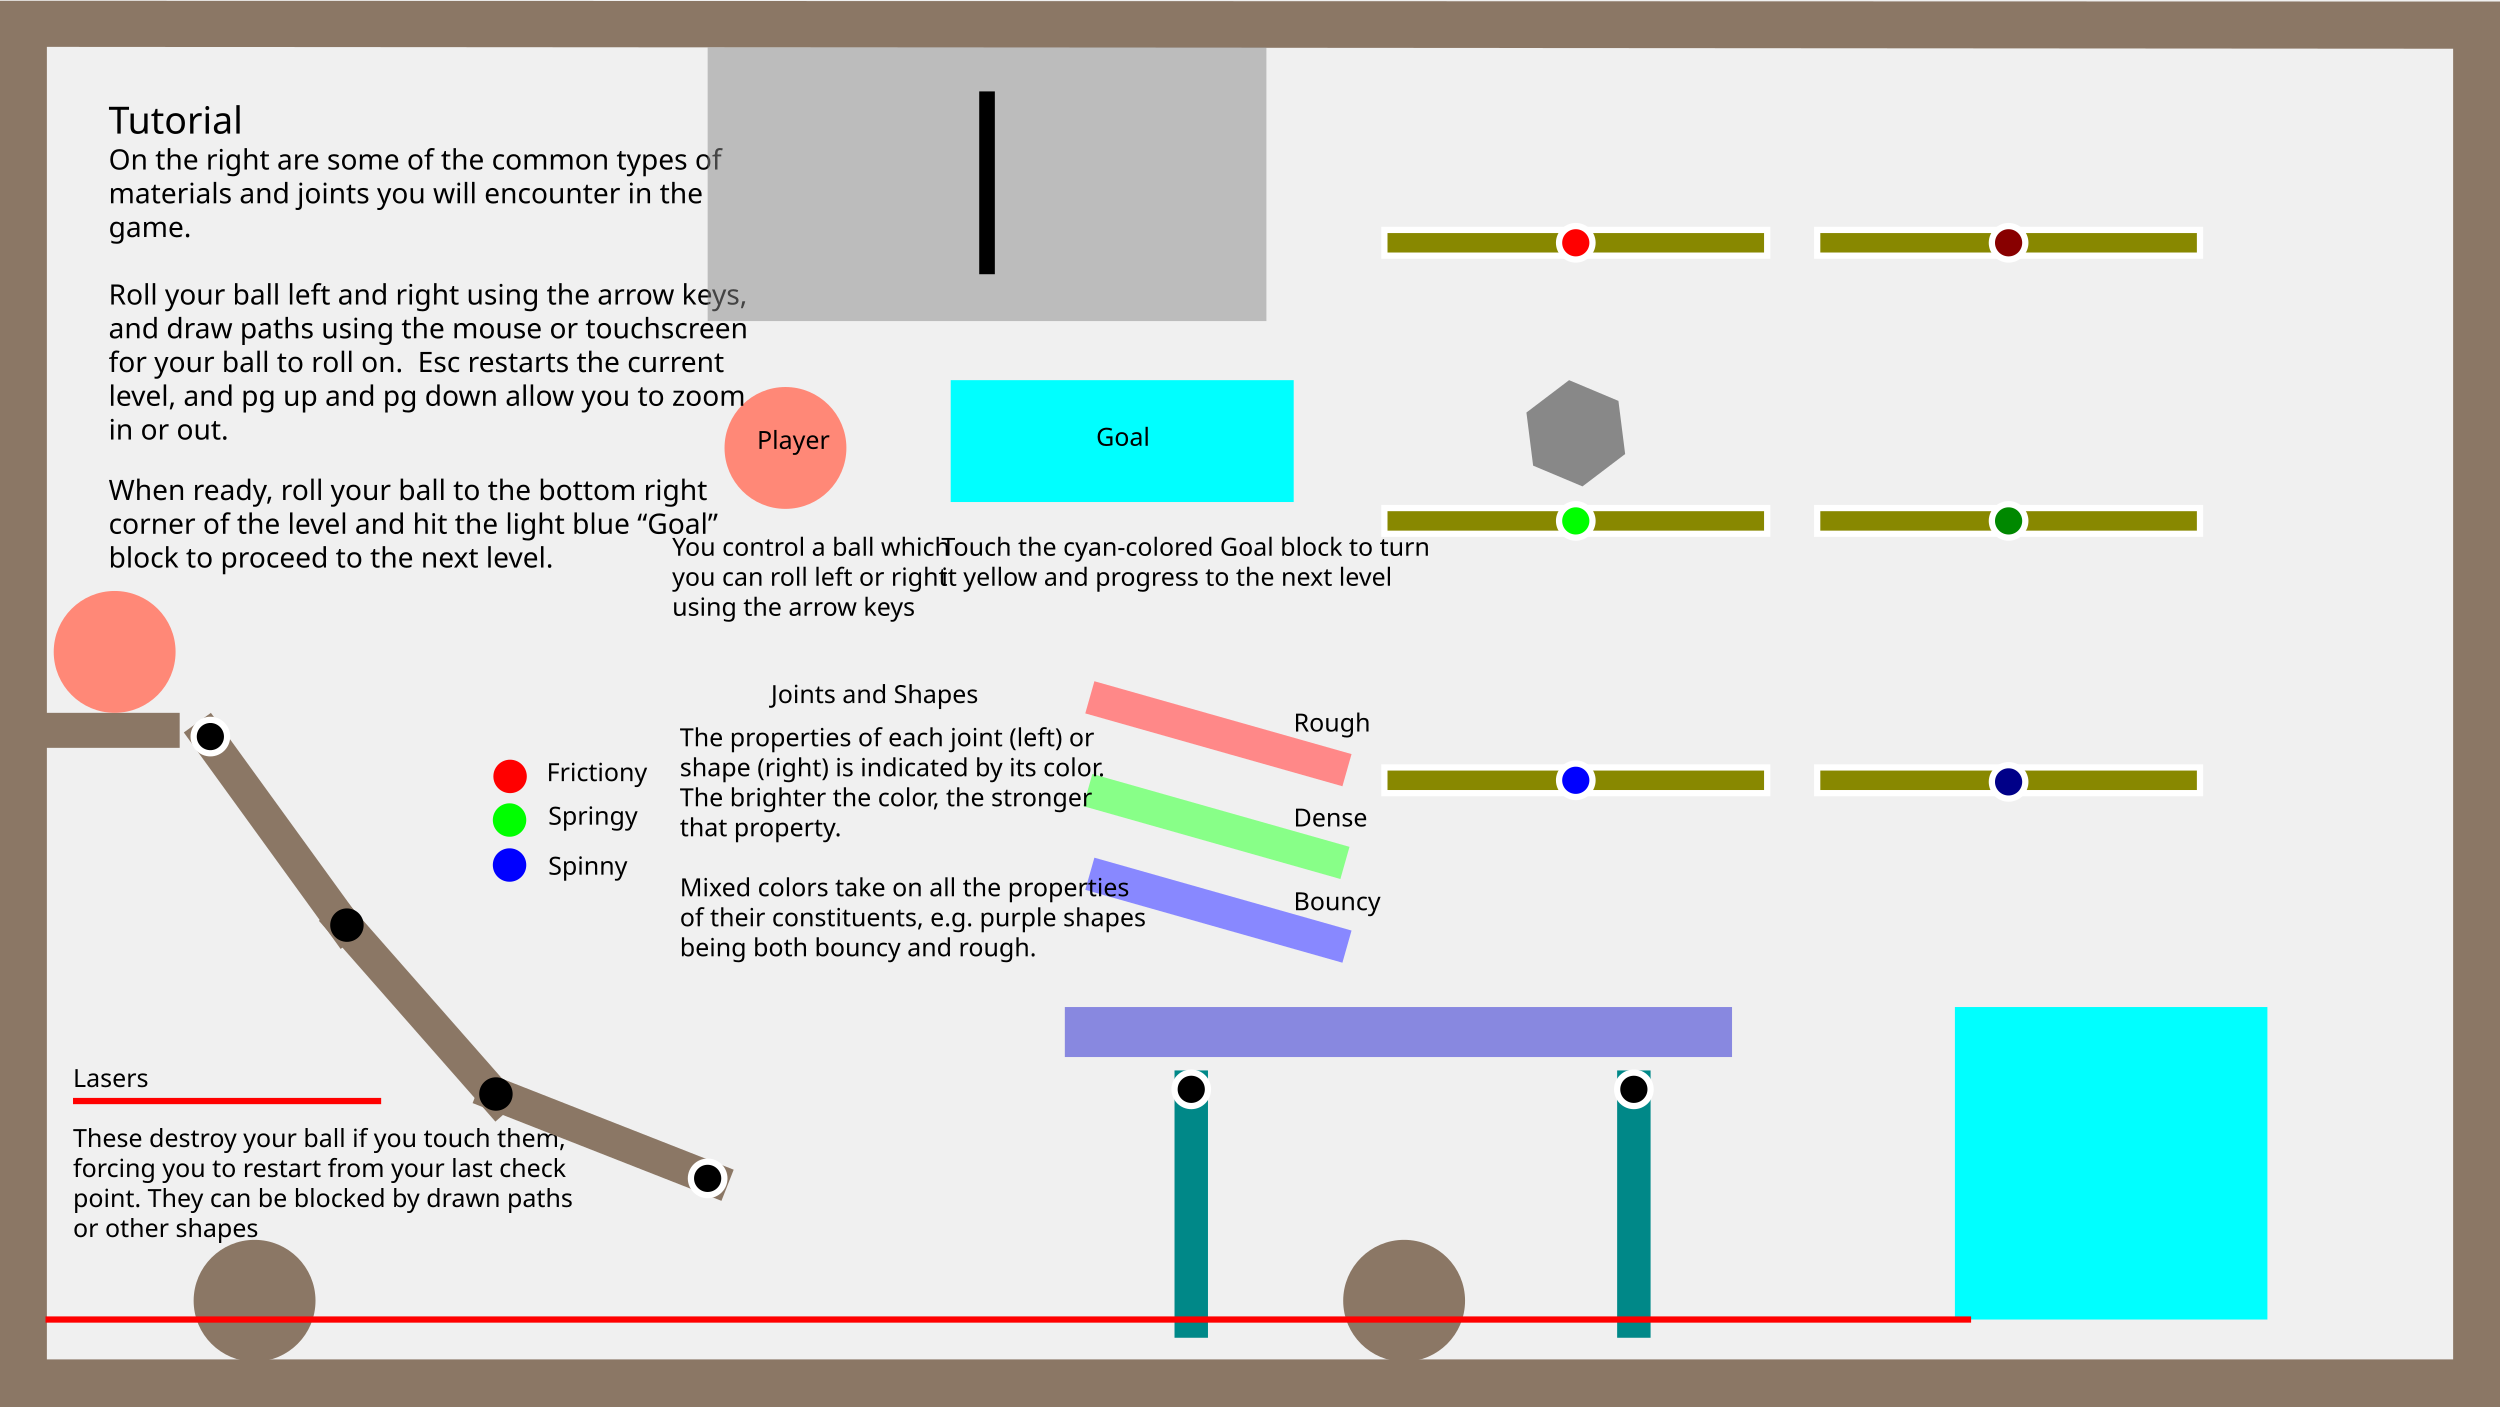
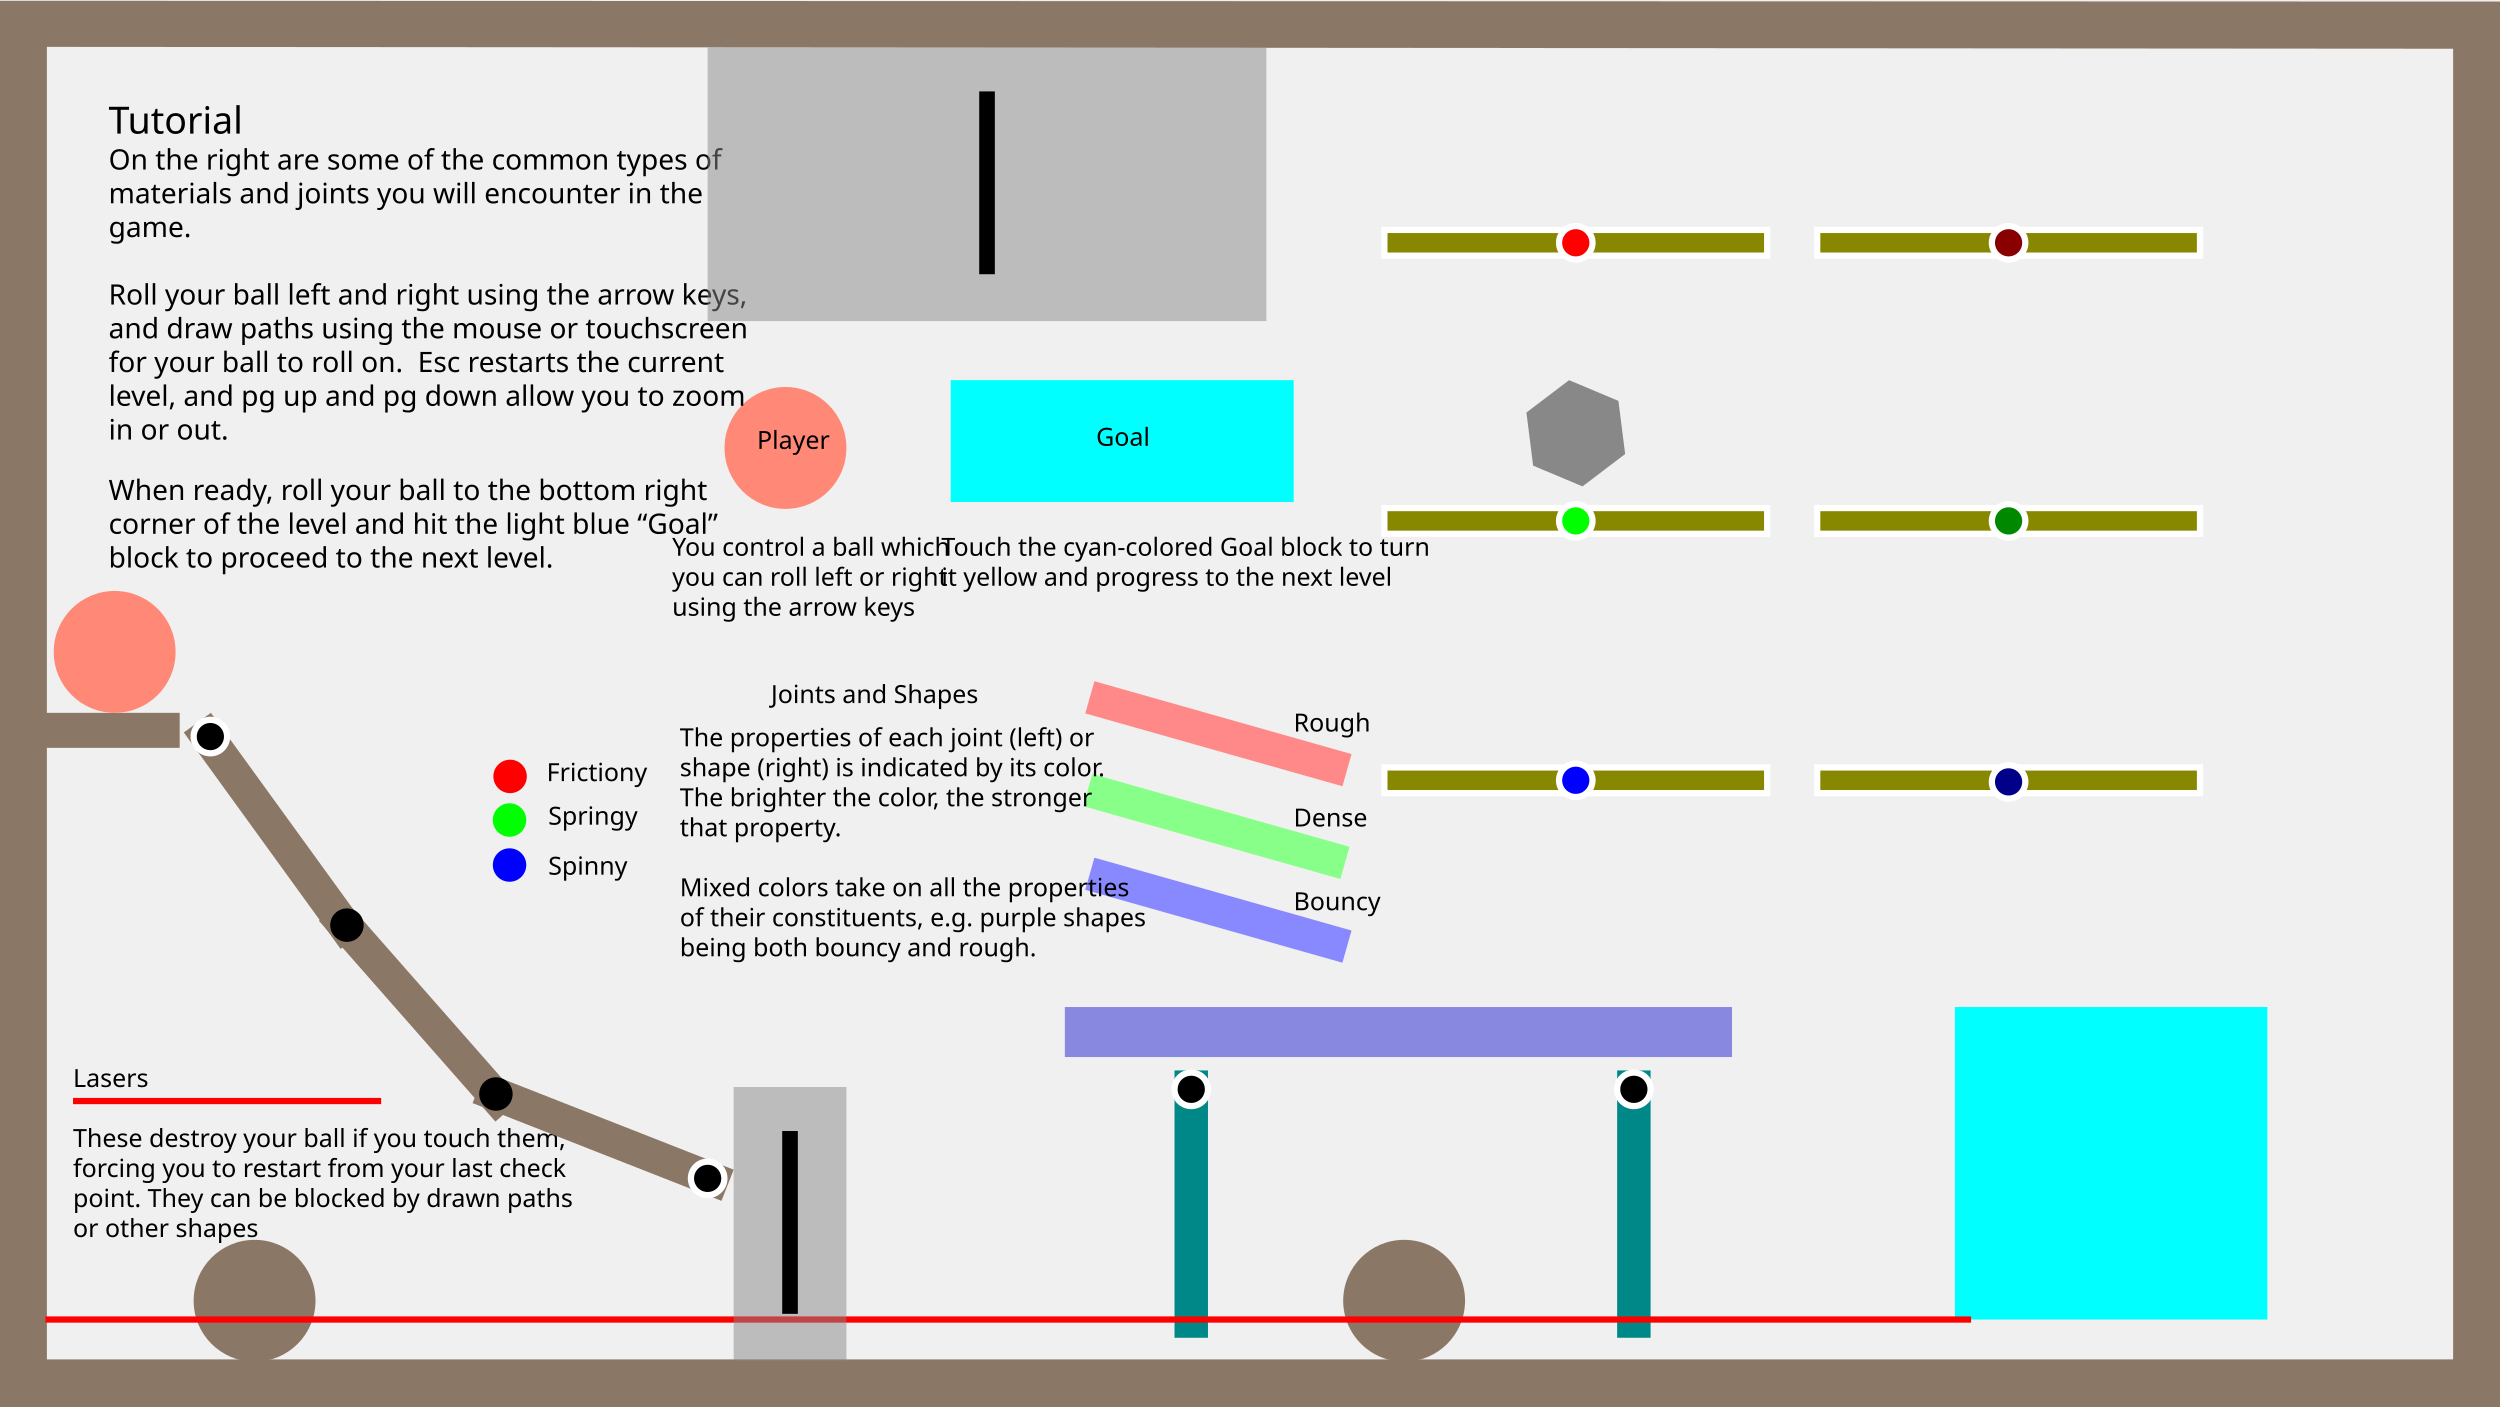
<svg xmlns="http://www.w3.org/2000/svg" version="1.1" id="Layer_1" x="0px" y="0px" width="1600px" height="900px" viewBox="0 0 1600 900" enable-background="new 0 0 1600 900" xml:space="preserve">
  <g id="Foreground">
</g>
  <g id="Background">
    <circle fill="#00FF00" cx="326.109" cy="524.823" r="10.704" />
    <circle fill="#FF8877" cx="502.697" cy="286.686" r="38.998" />
    <rect x="608.448" y="243.298" fill="#00FFFF" width="219.521" height="77.996" />
    <text transform="matrix(1 0 0 1 430.179 355.6866)" font-family="'MyriadPro-Regular'" font-size="16">You control a ball which </text>
    <text transform="matrix(1 0 0 1 430.179 374.8866)" font-family="'MyriadPro-Regular'" font-size="16">you can roll left or right </text>
    <text transform="matrix(1 0 0 1 430.179 394.0866)" font-family="'MyriadPro-Regular'" font-size="16">using the arrow keys</text>
    <rect x="769.097" y="384.056" transform="matrix(0.2726 -0.9621 0.9621 0.2726 115.4209 1091.836)" fill="#FF8888" width="21.403" height="171.056" />
    <rect x="769.098" y="496.983" transform="matrix(0.2726 -0.9621 0.9621 0.2726 6.7722 1173.98)" fill="#8888FF" width="21.403" height="171.056" />
    <circle fill="#0000FF" cx="326.109" cy="553.622" r="10.704" />
    <circle fill="#FF0000" cx="326.457" cy="496.906" r="10.704" />
    <text transform="matrix(1 0 0 1 349.8542 499.905)" font-family="'MyriadPro-Regular'" font-size="16">Frictiony</text>
    <text transform="matrix(1 0 0 1 350.8542 527.8062)" font-family="'MyriadPro-Regular'" font-size="16">Springy</text>
    <text transform="matrix(1 0 0 1 350.8542 559.8062)" font-family="'MyriadPro-Regular'" font-size="16">Spinny</text>
    <text transform="matrix(1 0 0 1 827.8907 582.5263)" font-family="'MyriadPro-Regular'" font-size="16">Bouncy</text>
    <rect x="767.797" y="443.409" transform="matrix(0.2726 -0.9621 0.9621 0.2726 57.3698 1133.759)" fill="#88FF88" width="21.403" height="171.058" />
    <text transform="matrix(1 0 0 1 827.8904 528.9528)" font-family="'MyriadPro-Regular'" font-size="16">Dense</text>
    <text transform="matrix(1 0 0 1 827.8906 468.1597)" font-family="'MyriadPro-Regular'" font-size="16">Rough</text>
    <text transform="matrix(1 0 0 1 69.5 85.5)" font-family="'MyriadPro-Regular'" font-size="24">Tutorial</text>
    <text transform="matrix(1 0 0 1 69.5 108.5)" font-family="'MyriadPro-Regular'" font-size="18">On the right are some of the common types of</text>
    <text transform="matrix(1 0 0 1 69.5 130.1)" font-family="'MyriadPro-Regular'" font-size="18">materials and joints you will encounter in the </text>
    <text transform="matrix(1 0 0 1 69.5 151.7)" font-family="'MyriadPro-Regular'" font-size="18">game.</text>
    <text transform="matrix(1 0 0 1 69.5 194.9)" font-family="'MyriadPro-Regular'" font-size="18">Roll your ball left and right using the arrow keys, </text>
    <text transform="matrix(1 0 0 1 69.5 216.5)" font-family="'MyriadPro-Regular'" font-size="18">and draw paths using the mouse or touchscreen </text>
    <text transform="matrix(1 0 0 1 69.5 238.1)" font-family="'MyriadPro-Regular'" font-size="18">for your ball to roll on.  Esc restarts the current </text>
    <text transform="matrix(1 0 0 1 69.5 259.7)" font-family="'MyriadPro-Regular'" font-size="18">level, and pg up and pg down allow you to zoom </text>
    <text transform="matrix(1 0 0 1 69.5 281.3)" font-family="'MyriadPro-Regular'" font-size="18">in or out.</text>
    <text transform="matrix(1 0 0 1 69.5 320.0121)" font-family="'MyriadPro-Regular'" font-size="18">When ready, roll your ball to the bottom right </text>
    <text transform="matrix(1 0 0 1 69.5 341.6121)" font-family="'MyriadPro-Regular'" font-size="18">corner of the level and hit the light blue “Goal” </text>
    <text transform="matrix(1 0 0 1 69.5 363.2121)" font-family="'MyriadPro-Regular'" font-size="18">block to proceed to the next level.</text>
    <line fill="none" stroke="#FF0000" stroke-width="4" stroke-miterlimit="10" x1="46.734" y1="704.662" x2="243.94" y2="704.662" />
    <text transform="matrix(1 0 0 1 46.734 695.6826)" font-family="'MyriadPro-Regular'" font-size="16">Lasers </text>
    <text transform="matrix(1 0 0 1 46.734 734.0826)" font-family="'MyriadPro-Regular'" font-size="16">These destroy your ball if you touch them,</text>
    <text transform="matrix(1 0 0 1 46.734 753.2826)" font-family="'MyriadPro-Regular'" font-size="16">forcing you to restart from your last check</text>
    <text transform="matrix(1 0 0 1 46.734 772.4826)" font-family="'MyriadPro-Regular'" font-size="16">point. They can be blocked by drawn paths</text>
    <text transform="matrix(1 0 0 1 46.734 791.6826)" font-family="'MyriadPro-Regular'" font-size="16">or other shapes</text>
    <text transform="matrix(1 0 0 1 435.0787 477.5973)" font-family="'MyriadPro-Regular'" font-size="16">The properties of each joint (left) or </text>
    <text transform="matrix(1 0 0 1 435.0787 496.7973)" font-family="'MyriadPro-Regular'" font-size="16">shape (right) is indicated by its color. </text>
    <text transform="matrix(1 0 0 1 435.0787 515.9973)" font-family="'MyriadPro-Regular'" font-size="16">The brighter the color, the stronger </text>
    <text transform="matrix(1 0 0 1 435.0787 535.1973)" font-family="'MyriadPro-Regular'" font-size="16">that property. </text>
    <text transform="matrix(1 0 0 1 435.0787 573.5973)" font-family="'MyriadPro-Regular'" font-size="16">Mixed colors take on all the properties </text>
    <text transform="matrix(1 0 0 1 435.0787 592.7973)" font-family="'MyriadPro-Regular'" font-size="16">of their constituents, e.g. purple shapes </text>
    <text transform="matrix(1 0 0 1 435.0787 611.9973)" font-family="'MyriadPro-Regular'" font-size="16">being both bouncy and rough.</text>
    <text transform="matrix(1 0 0 1 602.4788 355.6866)" font-family="'MyriadPro-Regular'" font-size="16">Touch the cyan-colored Goal block to turn </text>
    <text transform="matrix(1 0 0 1 602.4788 374.8866)" font-family="'MyriadPro-Regular'" font-size="16">it yellow and progress to the next level</text>
    <text transform="matrix(1 0 0 1 701.5 285.296)" font-family="'MyriadPro-Regular'" font-size="16">Goal</text>
    <text transform="matrix(1 0 0 1 484.5 287.3052)" font-family="'MyriadPro-Regular'" font-size="16">Player</text>
    <text transform="matrix(1 0 0 1 493.4122 449.9498)" font-family="'MyriadPro-Regular'" font-size="16">Joints and Shapes</text>
  </g>
  <g id="Static">
    <polyline fill="#8B7765" points="1333.564,901 1200,870 30,870 30,355 30,30 1570,31.192 1570,870 1200,870 1333.564,901 1600,901    1600,1 0,0.5 0,901 0,901  " />
    <rect x="681.5" y="644.5" fill="#8888E0" width="427" height="32" />
    <rect x="29.125" y="456.214" fill="#8B7765" width="85.875" height="22.408" />
  </g>
  <g id="Special">
    <circle id="Player" fill="#FF8877" cx="73.378" cy="417.216" r="38.998" />
    <rect id="Goal" x="1251.135" y="644.5" fill="#00FFFF" width="200" height="200" />
  </g>
  <g id="Dynamic">
    <circle fill="#8B7765" cx="898.639" cy="832.495" r="38.998" />
    <rect x="751.693" y="685.081" fill="#008888" width="21.409" height="171.087" />
    <rect x="1034.969" y="685.081" fill="#008888" width="21.409" height="171.087" />
    <rect x="375.28" y="641.741" transform="matrix(0.3656 -0.9308 0.9308 0.3656 -432.0775 820.6714)" fill="#8B7765" width="21.413" height="171.112" />
    <rect x="165.784" y="446.226" transform="matrix(-0.8098 0.5867 -0.5867 -0.8098 631.3983 858.8472)" fill="#8B7765" width="21.409" height="171.081" />
    <rect x="257.907" y="560.959" transform="matrix(0.7511 -0.6602 0.6602 0.7511 -359.9585 338.2535)" fill="#8B7765" width="21.408" height="171.086" />
    <rect x="1163" y="491.157" fill="#888800" stroke="#FFFFFF" stroke-width="4" stroke-miterlimit="10" width="245" height="16.458" />
    <rect x="1163" y="325.154" fill="#888800" stroke="#FFFFFF" stroke-width="4" stroke-miterlimit="10" width="245" height="16.458" />
    <rect x="1163" y="147.154" fill="#888800" stroke="#FFFFFF" stroke-width="4" stroke-miterlimit="10" width="245" height="16.458" />
    <rect x="886" y="325.154" fill="#888800" stroke="#FFFFFF" stroke-width="4" stroke-miterlimit="10" width="245" height="16.458" />
    <rect x="886" y="491.157" fill="#888800" stroke="#FFFFFF" stroke-width="4" stroke-miterlimit="10" width="245" height="16.458" />
    <rect x="886" y="147.154" fill="#888800" stroke="#FFFFFF" stroke-width="4" stroke-miterlimit="10" width="245" height="16.458" />
    <circle fill="#8B7765" cx="162.927" cy="832.495" r="38.998" />
  </g>
  <g id="Joints">
    <circle stroke="#FFFFFF" stroke-width="4" stroke-miterlimit="10" cx="762.397" cy="697.174" r="10.704" />
    <circle stroke="#FFFFFF" stroke-width="4" stroke-miterlimit="10" cx="1045.673" cy="697.174" r="10.704" />
    <circle cx="222.035" cy="592.085" r="10.704" />
    <circle cx="317.391" cy="700.172" r="10.704" />
    <circle stroke="#FFFFFF" stroke-width="4" stroke-miterlimit="10" cx="134.633" cy="471.406" r="10.704" />
    <circle stroke="#FFFFFF" stroke-width="4" stroke-miterlimit="10" cx="452.896" cy="754.166" r="10.704" />
    <circle fill="#000088" stroke="#FFFFFF" stroke-width="4" stroke-miterlimit="10" cx="1285.5" cy="500.411" r="10.704" />
    <circle fill="#008800" stroke="#FFFFFF" stroke-width="4" stroke-miterlimit="10" cx="1285.5" cy="333.383" r="10.704" />
    <circle fill="#880000" stroke="#FFFFFF" stroke-width="4" stroke-miterlimit="10" cx="1285.5" cy="155.383" r="10.704" />
    <circle fill="#FF0000" stroke="#FFFFFF" stroke-width="4" stroke-miterlimit="10" cx="1008.5" cy="155.383" r="10.704" />
    <circle fill="#00FF00" stroke="#FFFFFF" stroke-width="4" stroke-miterlimit="10" cx="1008.5" cy="333.383" r="10.704" />
    <circle fill="#0000FF" stroke="#FFFFFF" stroke-width="4" stroke-miterlimit="10" cx="1008.5" cy="499.386" r="10.704" />
  </g>
  <g id="Lasers">
    <line fill="none" stroke="#FF0000" stroke-width="4" stroke-miterlimit="10" x1="29.125" y1="844.5" x2="1261.5" y2="844.5" />
  </g>
  <g id="Fields">
    <rect x="452.896" y="30.327" opacity="0.5" fill="#888888" width="357.604" height="175.173" />
    <line fill="none" stroke="#000000" stroke-width="10" stroke-miterlimit="10" x1="631.698" y1="175.5" x2="631.698" y2="58.5" />
+     <rect x="469.534" y="695.683" opacity="0.5" fill="#888888" width="72.161" height="175.173" />
+     <line fill="none" stroke="#000000" stroke-width="10" stroke-miterlimit="10" x1="505.615" y1="840.855" x2="505.615" y2="723.855" />
  </g>
  <polygon fill="#888888" points="1012.796,311.298 981.203,298.018 976.907,264.018 1004.204,243.298 1035.797,256.578   1040.093,290.578 " />
</svg>
